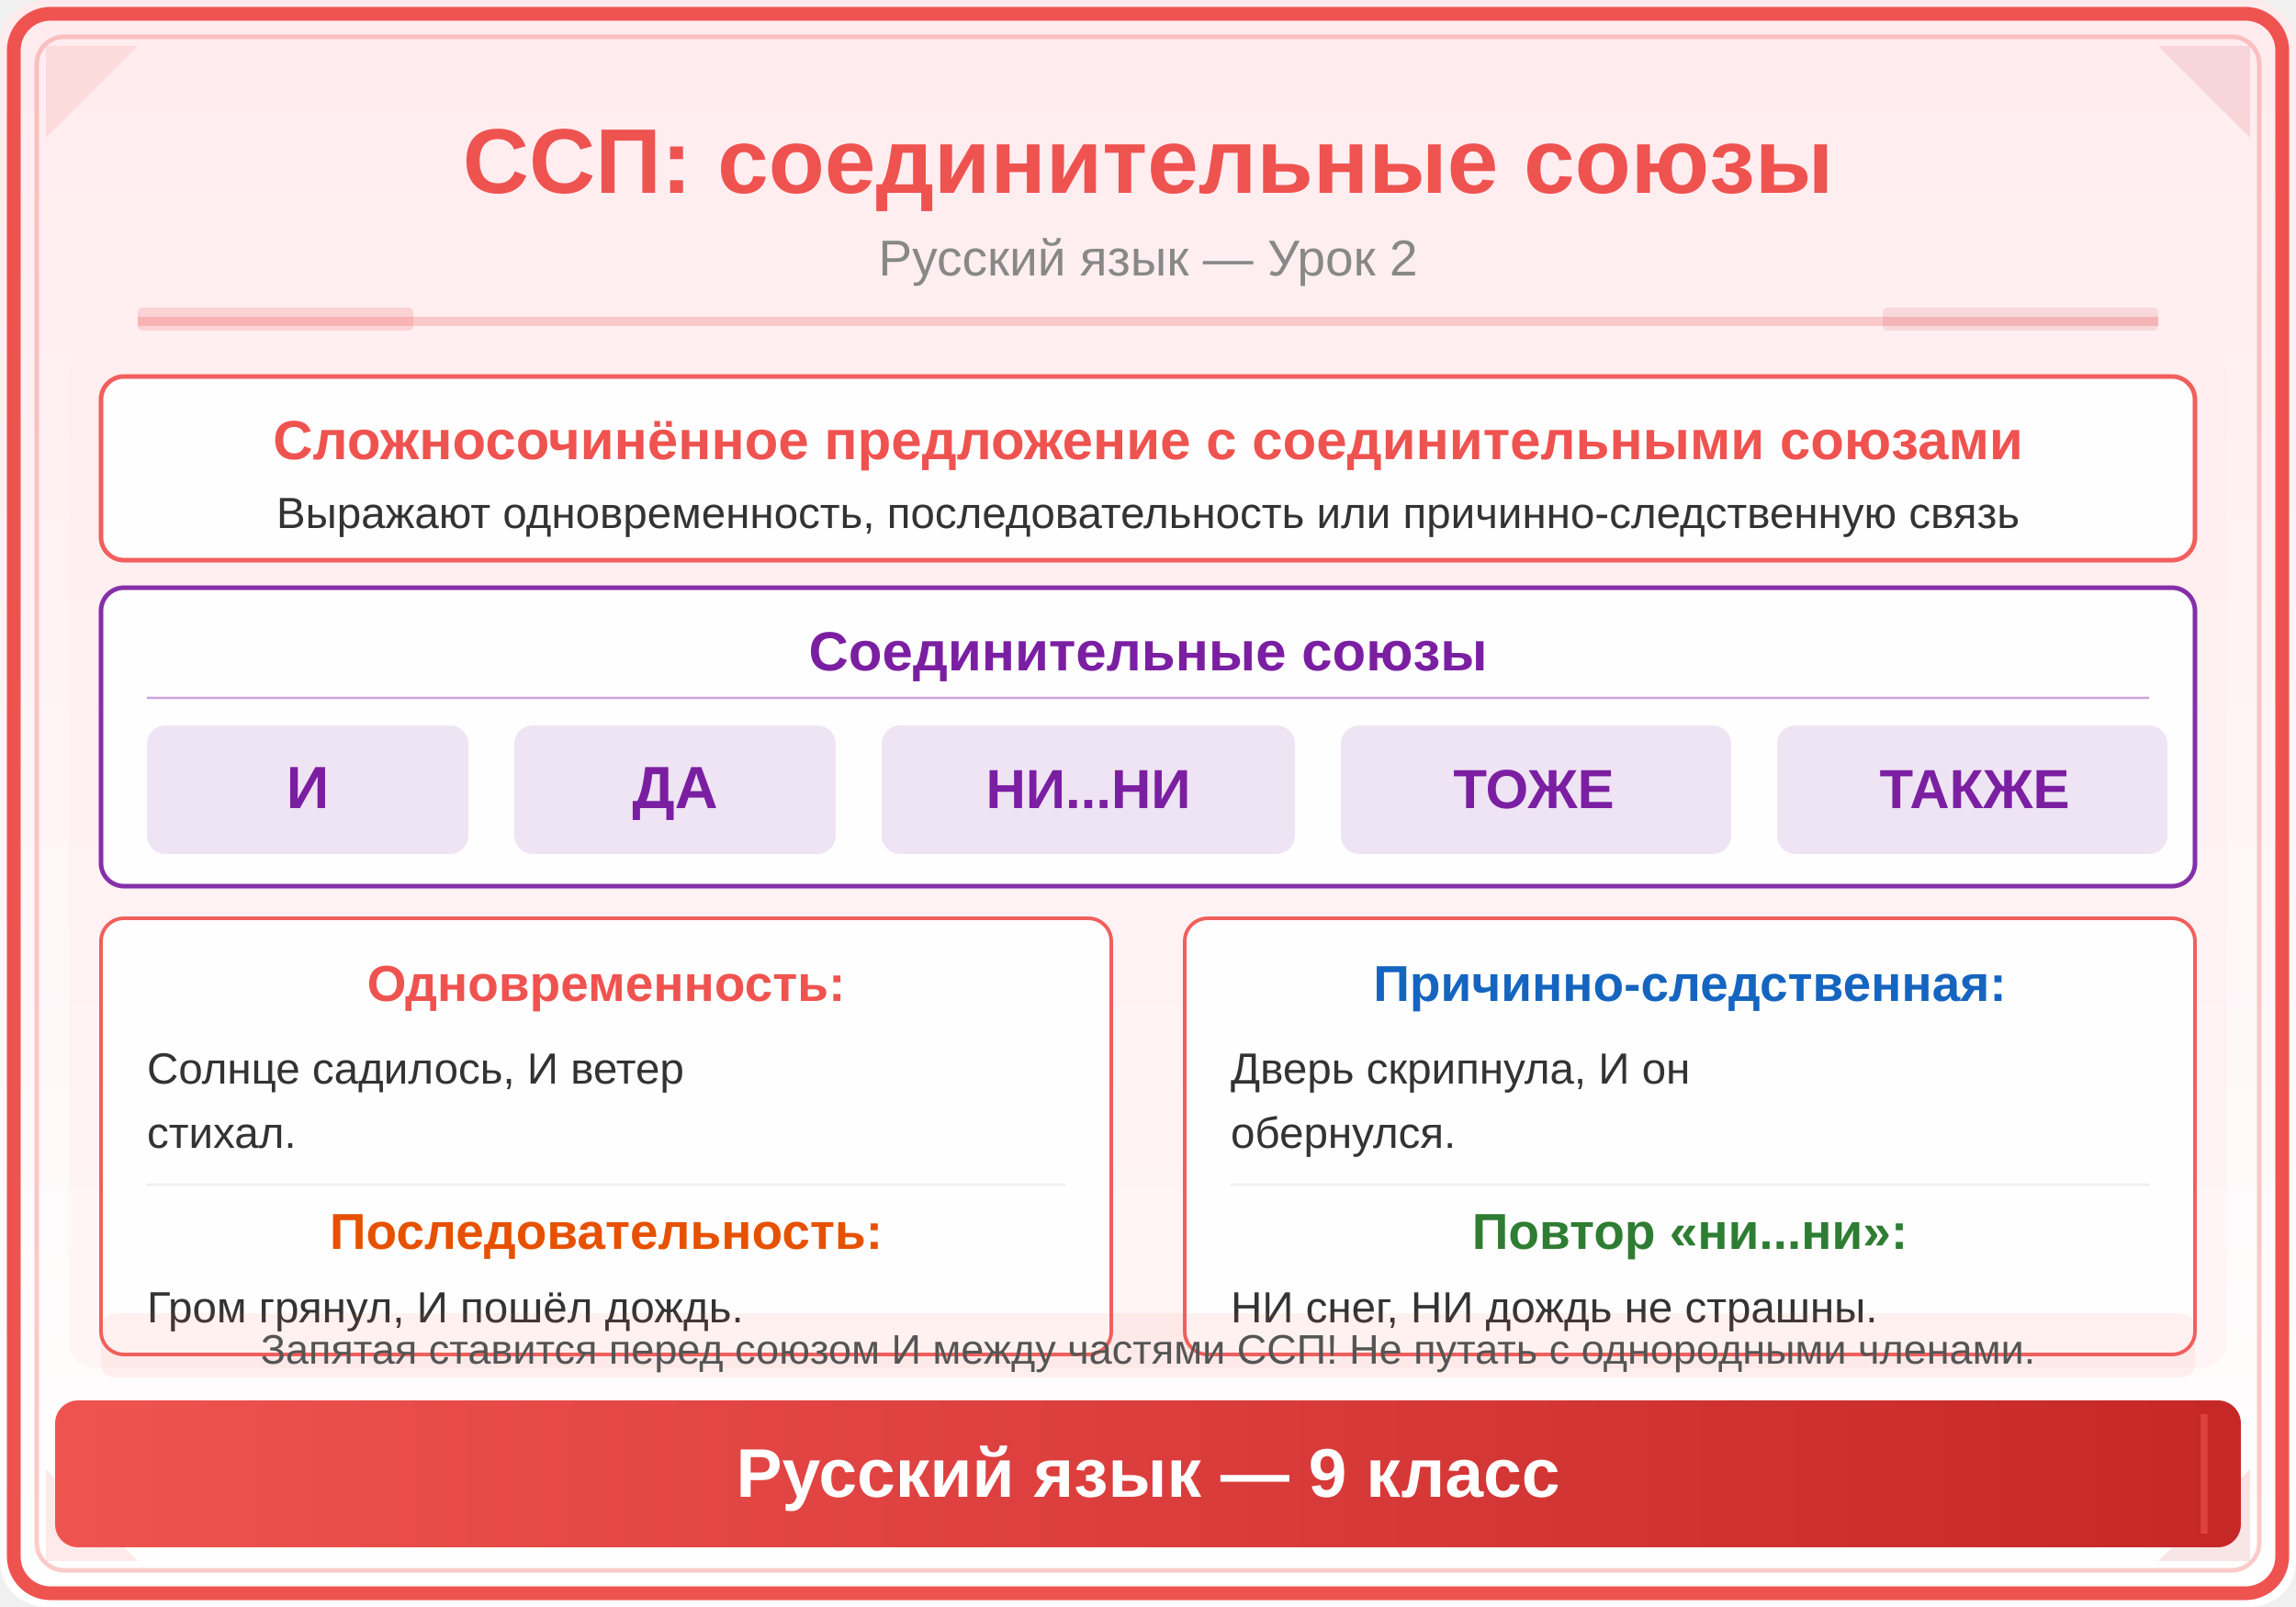
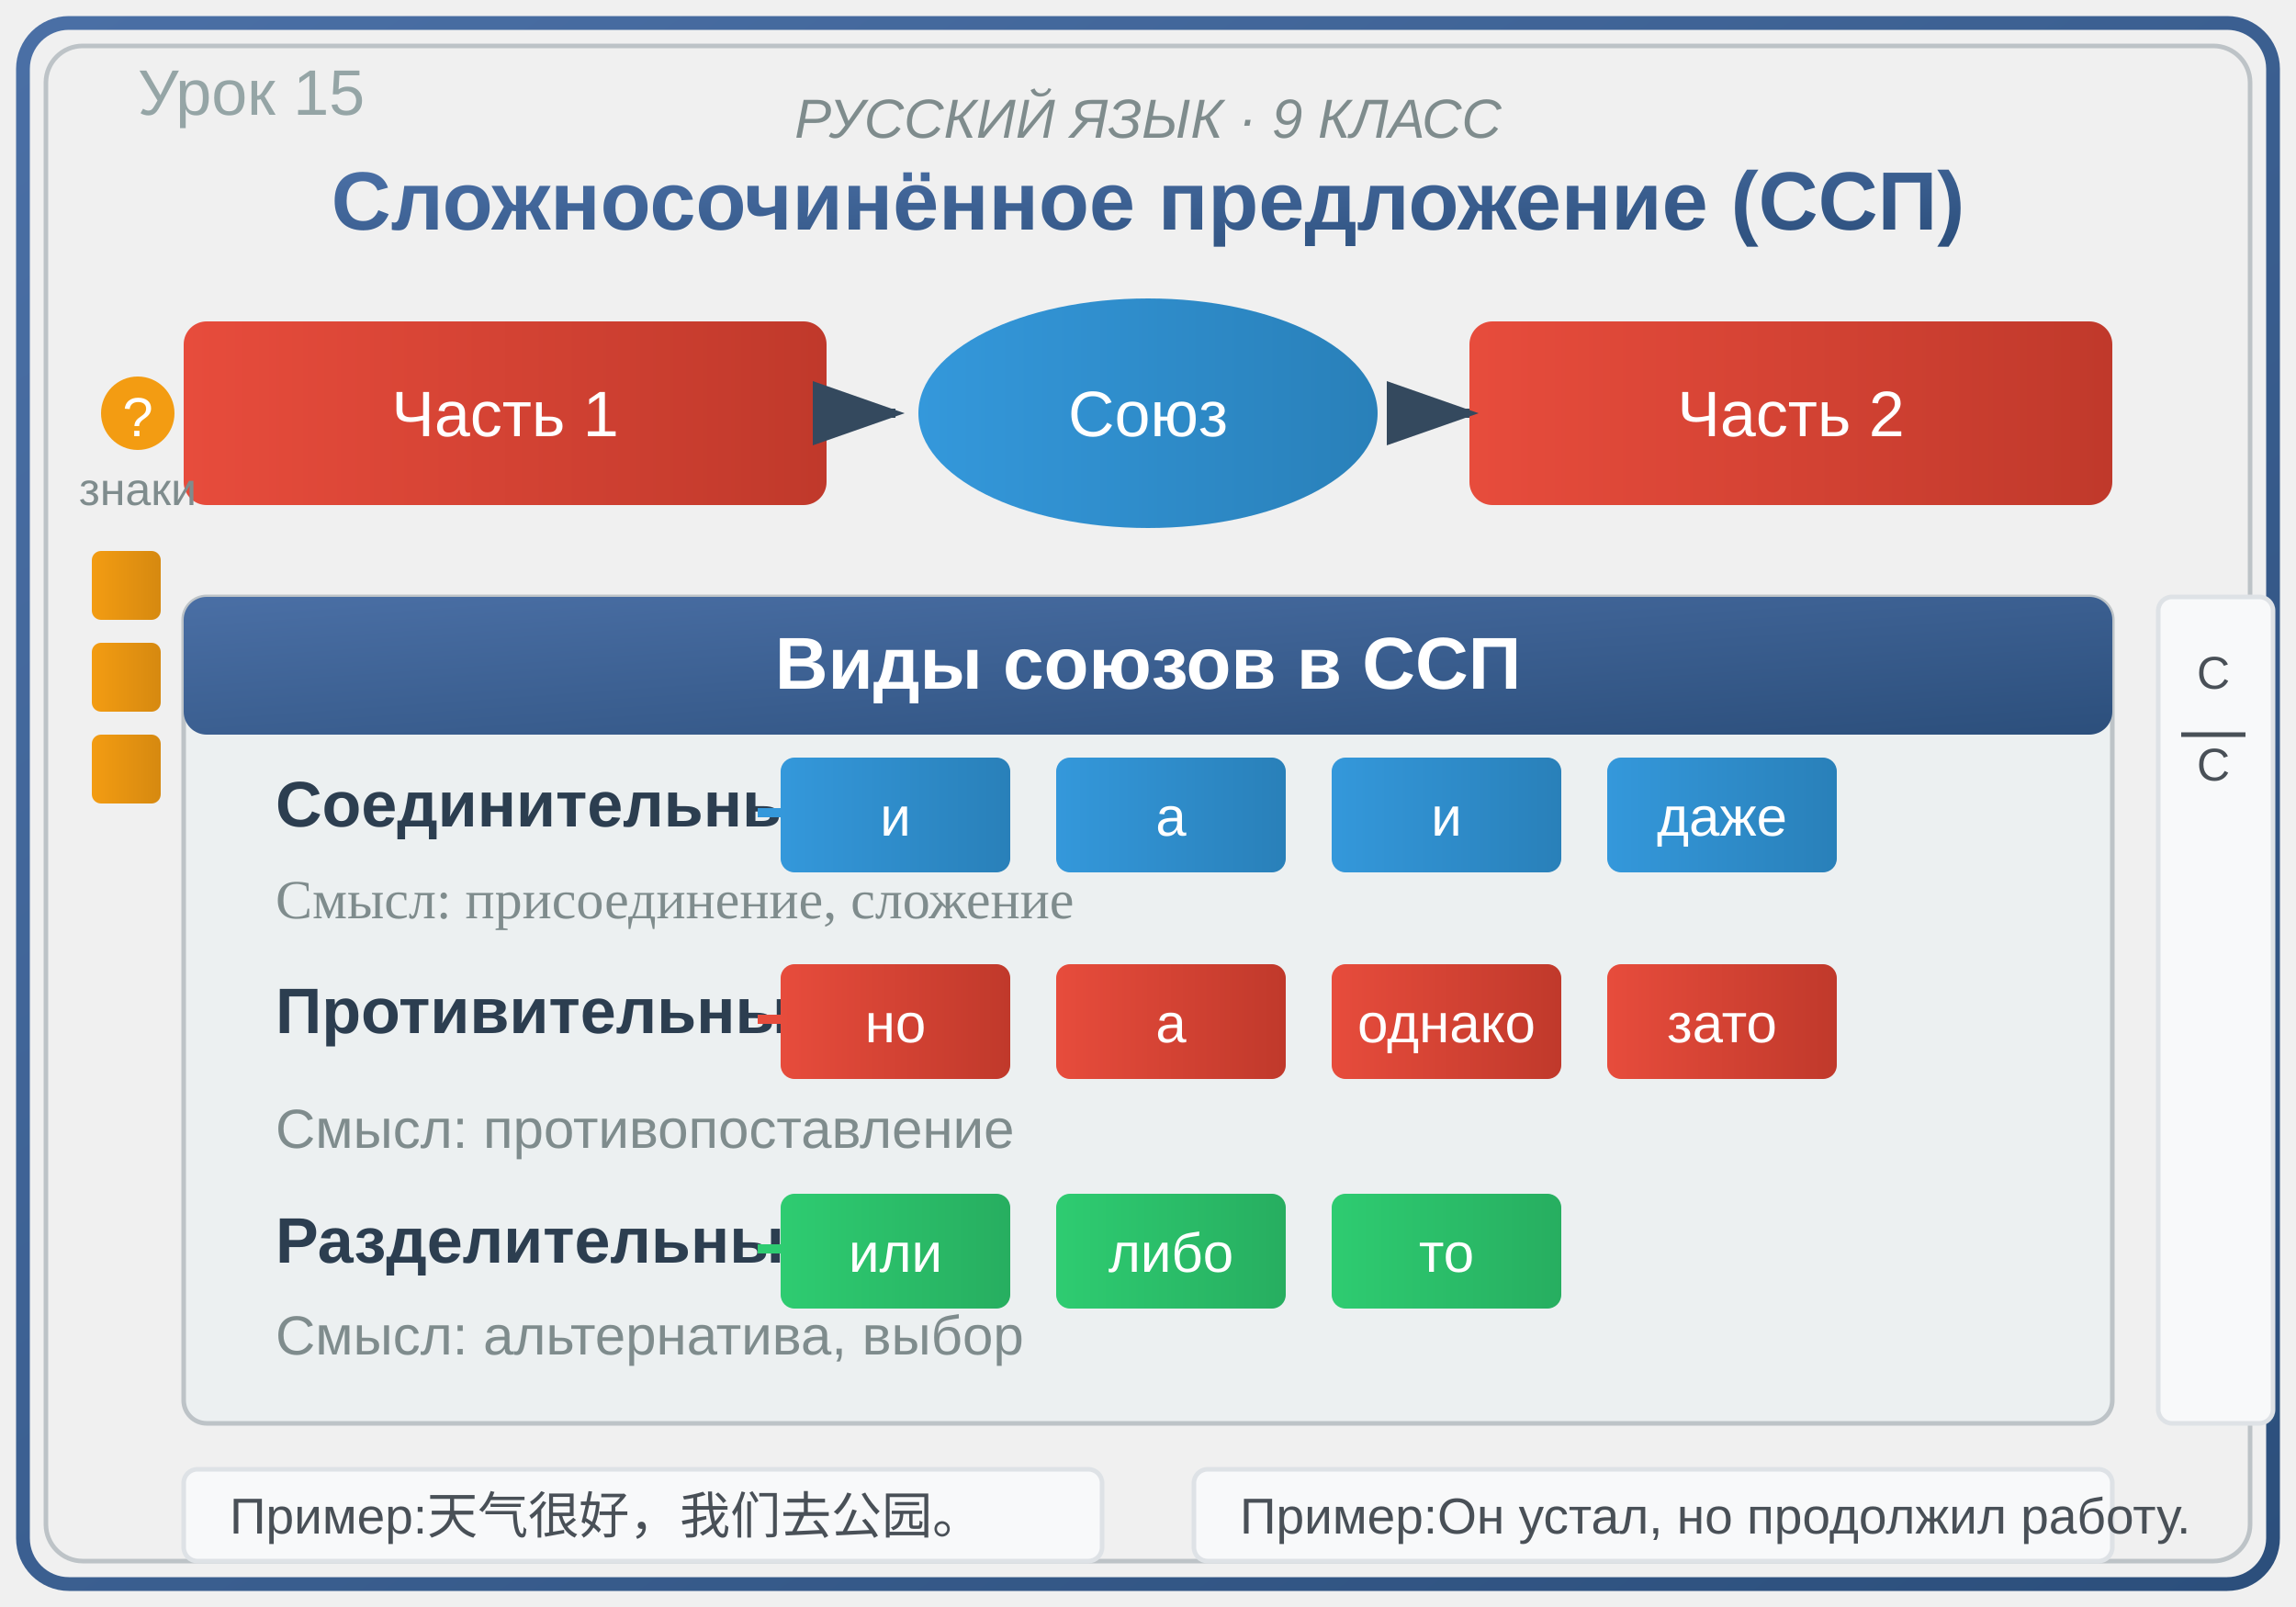
<svg xmlns="http://www.w3.org/2000/svg" viewBox="0 0 500 350">
  <defs>
-     <linearGradient id="bg" x1="0" y1="0" x2="0" y2="1">
-       <stop offset="0%" stop-color="#FFEBEE" />
-       <stop offset="100%" stop-color="#FFFFFF" />
+     <linearGradient id="grad1" x1="0%" y1="0%" x2="100%" y2="100%">
+       <stop offset="0%" style="stop-color:#4a6fa5;stop-opacity:1" />
+       <stop offset="100%" style="stop-color:#2c4f7c;stop-opacity:1" />
    </linearGradient>
-     <linearGradient id="panel" x1="0" y1="0" x2="1" y2="0">
-       <stop offset="0%" stop-color="#EF5350" />
-       <stop offset="100%" stop-color="#C62828" />
+     <linearGradient id="grad2" x1="0%" y1="0%" x2="100%" y2="0%">
+       <stop offset="0%" style="stop-color:#e74c3c;stop-opacity:1" />
+       <stop offset="100%" style="stop-color:#c0392b;stop-opacity:1" />
    </linearGradient>
-     <linearGradient id="accent" x1="0" y1="0" x2="1" y2="1">
-       <stop offset="0%" stop-color="#EF9A9A" />
-       <stop offset="100%" stop-color="#EF5350" />
+     <linearGradient id="grad3" x1="0%" y1="0%" x2="100%" y2="0%">
+       <stop offset="0%" style="stop-color:#3498db;stop-opacity:1" />
+       <stop offset="100%" style="stop-color:#2980b9;stop-opacity:1" />
+     </linearGradient>
+     <linearGradient id="grad4" x1="0%" y1="0%" x2="100%" y2="0%">
+       <stop offset="0%" style="stop-color:#2ecc71;stop-opacity:1" />
+       <stop offset="100%" style="stop-color:#27ae60;stop-opacity:1" />
+     </linearGradient>
+     <linearGradient id="grad5" x1="0%" y1="0%" x2="100%" y2="0%">
+       <stop offset="0%" style="stop-color:#f39c12;stop-opacity:1" />
+       <stop offset="100%" style="stop-color:#d68910;stop-opacity:1" />
    </linearGradient>
  </defs>
-   <rect width="500" height="350" fill="url(#bg)" rx="10" />
-   <rect x="3" y="3" width="494" height="344" rx="8" fill="none" stroke="#EF5350" stroke-width="3" />
-   <rect x="8" y="8" width="484" height="334" rx="6" fill="none" stroke="#EF5350" stroke-width="1" opacity="0.3" />
-   <polygon points="10,10 30,10 10,30" fill="#EF5350" opacity="0.12" />
-   <polygon points="490,10 470,10 490,30" fill="#C62828" opacity="0.12" />
-   <polygon points="10,340 30,340 10,320" fill="#EF5350" opacity="0.12" />
-   <polygon points="490,340 470,340 490,320" fill="#C62828" opacity="0.12" />
-   <text x="250" y="42" font-family="Arial,sans-serif" font-size="20" font-weight="bold" fill="#EF5350" text-anchor="middle">ССП: соединительные союзы</text>
-   <text x="250" y="60" font-family="Arial,sans-serif" font-size="11" fill="#888" text-anchor="middle">Русский язык — Урок 2</text>
-   <line x1="30" y1="70" x2="470" y2="70" stroke="#EF5350" stroke-width="2" opacity="0.25" />
-   <rect x="30" y="67" width="60" height="5" fill="#EF5350" opacity="0.18" rx="1" />
-   <rect x="410" y="67" width="60" height="5" fill="#C62828" opacity="0.12" rx="1" />
-   <rect x="15" y="76" width="470" height="222" rx="6" fill="#FFEBEE" opacity="0.4" />
-   <rect x="22" y="82" width="456" height="40" rx="5" fill="white" opacity="0.92" stroke="#EF5350" stroke-width="1" />
-   <text x="250" y="100" font-family="Arial,sans-serif" font-size="12" font-weight="bold" fill="#EF5350" text-anchor="middle">Сложносочинённое предложение с соединительными союзами</text>
-   <text x="250" y="115" font-family="Arial,sans-serif" font-size="9.5" fill="#333" text-anchor="middle">Выражают одновременность, последовательность или причинно-следственную связь</text>
-   <rect x="22" y="128" width="456" height="65" rx="5" fill="white" opacity="0.92" stroke="#7B1FA2" stroke-width="1" />
-   <text x="250" y="146" font-family="Arial,sans-serif" font-size="12" font-weight="bold" fill="#7B1FA2" text-anchor="middle">Соединительные союзы</text>
-   <line x1="32" y1="152" x2="468" y2="152" stroke="#7B1FA2" stroke-width="0.5" opacity="0.4" />
-   <rect x="32" y="158" width="70" height="28" rx="4" fill="#7B1FA2" opacity="0.12" />
-   <text x="67" y="176" font-family="Arial,sans-serif" font-size="13" fill="#7B1FA2" text-anchor="middle" font-weight="bold">И</text>
-   <rect x="112" y="158" width="70" height="28" rx="4" fill="#7B1FA2" opacity="0.12" />
-   <text x="147" y="176" font-family="Arial,sans-serif" font-size="13" fill="#7B1FA2" text-anchor="middle" font-weight="bold">ДА</text>
-   <rect x="192" y="158" width="90" height="28" rx="4" fill="#7B1FA2" opacity="0.12" />
-   <text x="237" y="176" font-family="Arial,sans-serif" font-size="12" fill="#7B1FA2" text-anchor="middle" font-weight="bold">НИ...НИ</text>
-   <rect x="292" y="158" width="85" height="28" rx="4" fill="#7B1FA2" opacity="0.12" />
-   <text x="334" y="176" font-family="Arial,sans-serif" font-size="12" fill="#7B1FA2" text-anchor="middle" font-weight="bold">ТОЖЕ</text>
-   <rect x="387" y="158" width="85" height="28" rx="4" fill="#7B1FA2" opacity="0.12" />
-   <text x="430" y="176" font-family="Arial,sans-serif" font-size="12" fill="#7B1FA2" text-anchor="middle" font-weight="bold">ТАКЖЕ</text>
-   <rect x="22" y="200" width="220" height="95" rx="5" fill="white" opacity="0.92" stroke="#EF5350" stroke-width="0.8" />
-   <text x="132" y="218" font-family="Arial,sans-serif" font-size="11" font-weight="bold" fill="#EF5350" text-anchor="middle">Одновременность:</text>
-   <text x="32" y="236" font-family="Arial,sans-serif" font-size="9.5" fill="#333">Солнце садилось, И ветер</text>
-   <text x="32" y="250" font-family="Arial,sans-serif" font-size="9.5" fill="#333">стихал.</text>
-   <line x1="32" y1="258" x2="232" y2="258" stroke="#eee" stroke-width="0.5" />
-   <text x="132" y="272" font-family="Arial,sans-serif" font-size="11" font-weight="bold" fill="#E65100" text-anchor="middle">Последовательность:</text>
-   <text x="32" y="288" font-family="Arial,sans-serif" font-size="9.5" fill="#333">Гром грянул, И пошёл дождь.</text>
-   <rect x="258" y="200" width="220" height="95" rx="5" fill="white" opacity="0.92" stroke="#EF5350" stroke-width="0.8" />
-   <text x="368" y="218" font-family="Arial,sans-serif" font-size="11" font-weight="bold" fill="#1565C0" text-anchor="middle">Причинно-следственная:</text>
-   <text x="268" y="236" font-family="Arial,sans-serif" font-size="9.5" fill="#333">Дверь скрипнула, И он</text>
-   <text x="268" y="250" font-family="Arial,sans-serif" font-size="9.5" fill="#333">обернулся.</text>
-   <line x1="268" y1="258" x2="468" y2="258" stroke="#eee" stroke-width="0.5" />
-   <text x="368" y="272" font-family="Arial,sans-serif" font-size="11" font-weight="bold" fill="#2E7D32" text-anchor="middle">Повтор «ни...ни»:</text>
-   <text x="268" y="288" font-family="Arial,sans-serif" font-size="9.5" fill="#333">НИ снег, НИ дождь не страшны.</text>
-   <rect x="22" y="286" width="456" height="14" rx="3" fill="#EF5350" opacity="0.08" />
-   <text x="250" y="297" font-family="Arial,sans-serif" font-size="9" fill="#555" text-anchor="middle">Запятая ставится перед союзом И между частями ССП! Не путать с однородными членами.</text>
-   <rect x="12" y="305" width="476" height="32" rx="5" fill="url(#panel)" />
-   <line x1="20" y1="308" x2="20" y2="334" stroke="#EF5350" stroke-width="1.5" opacity="0.6" />
-   <line x1="480" y1="308" x2="480" y2="334" stroke="#EF5350" stroke-width="1.5" opacity="0.6" />
-   <text x="250" y="326" font-family="Arial,sans-serif" font-size="15" text-anchor="middle" fill="white" font-weight="bold">Русский язык — 9 класс</text>
+   <rect x="5" y="5" width="490" height="340" fill="none" stroke="url(#grad1)" stroke-width="3" rx="10" ry="10" />
+   <rect x="10" y="10" width="480" height="330" fill="none" stroke="#bdc3c7" stroke-width="1" rx="8" ry="8" />
+   <text x="250" y="30" font-family="Arial, sans-serif" font-size="12" fill="#7f8c8d" text-anchor="middle" font-style="italic">РУССКИЙ ЯЗЫК · 9 КЛАСС</text>
+   <text x="250" y="50" font-family="Arial, sans-serif" font-size="18" fill="url(#grad1)" text-anchor="middle" font-weight="bold">Сложносочинённое предложение (ССП)</text>
+   <text x="30" y="25" font-family="Arial, sans-serif" font-size="14" fill="#95a5a6">Урок 15</text>
+   <rect x="40" y="70" width="140" height="40" fill="url(#grad2)" rx="5" ry="5" />
+   <text x="110" y="95" font-family="Arial, sans-serif" font-size="14" fill="white" text-anchor="middle">Часть 1</text>
+   <rect x="320" y="70" width="140" height="40" fill="url(#grad2)" rx="5" ry="5" />
+   <text x="390" y="95" font-family="Arial, sans-serif" font-size="14" fill="white" text-anchor="middle">Часть 2</text>
+   <ellipse cx="250" cy="90" rx="50" ry="25" fill="url(#grad3)" />
+   <text x="250" y="95" font-family="Arial, sans-serif" font-size="14" fill="white" text-anchor="middle">Союз</text>
+   <path d="M180 90 L195 90" stroke="#34495e" stroke-width="2" marker-end="url(#arrowhead)" />
+   <path d="M305 90 L320 90" stroke="#34495e" stroke-width="2" marker-end="url(#arrowhead)" />
+   <defs>
+     <marker id="arrowhead" markerWidth="10" markerHeight="7" refX="9" refY="3.5" orient="auto">
+       <polygon points="0 0, 10 3.5, 0 7" fill="#34495e" />
+     </marker>
+   </defs>
+   <rect x="40" y="130" width="420" height="180" fill="#ecf0f1" rx="5" ry="5" stroke="#bdc3c7" stroke-width="1" />
+   <rect x="40" y="130" width="420" height="30" fill="url(#grad1)" rx="5" ry="5" />
+   <text x="250" y="150" font-family="Arial, sans-serif" font-size="16" fill="white" text-anchor="middle" font-weight="bold">Виды союзов в ССП</text>
+   <text x="60" y="180" font-family="Arial, sans-serif" font-size="14" fill="#2c3e50" font-weight="bold">Соединительные:</text>
+   <rect x="170" y="165" width="50" height="25" fill="url(#grad3)" rx="3" ry="3" />
+   <text x="195" y="182" font-family="Arial, sans-serif" font-size="12" fill="white" text-anchor="middle">и</text>
+   <rect x="230" y="165" width="50" height="25" fill="url(#grad3)" rx="3" ry="3" />
+   <text x="255" y="182" font-family="Arial, sans-serif" font-size="12" fill="white" text-anchor="middle">а</text>
+   <rect x="290" y="165" width="50" height="25" fill="url(#grad3)" rx="3" ry="3" />
+   <text x="315" y="182" font-family="Arial, sans-serif" font-size="12" fill="white" text-anchor="middle">и</text>
+   <rect x="350" y="165" width="50" height="25" fill="url(#grad3)" rx="3" ry="3" />
+   <text x="375" y="182" font-family="Arial, sans-serif" font-size="12" fill="white" text-anchor="middle">даже</text>
+   <text x="60" y="200" font="Arial, sans-serif" font-size="12" fill="#7f8c8d">Смысл: присоединение, сложение</text>
+   <text x="60" y="225" font-family="Arial, sans-serif" font-size="14" fill="#2c3e50" font-weight="bold">Противительные:</text>
+   <rect x="170" y="210" width="50" height="25" fill="url(#grad2)" rx="3" ry="3" />
+   <text x="195" y="227" font-family="Arial, sans-serif" font-size="12" fill="white" text-anchor="middle">но</text>
+   <rect x="230" y="210" width="50" height="25" fill="url(#grad2)" rx="3" ry="3" />
+   <text x="255" y="227" font-family="Arial, sans-serif" font-size="12" fill="white" text-anchor="middle">а</text>
+   <rect x="290" y="210" width="50" height="25" fill="url(#grad2)" rx="3" ry="3" />
+   <text x="315" y="227" font-family="Arial, sans-serif" font-size="12" fill="white" text-anchor="middle">однако</text>
+   <rect x="350" y="210" width="50" height="25" fill="url(#grad2)" rx="3" ry="3" />
+   <text x="375" y="227" font-family="Arial, sans-serif" font-size="12" fill="white" text-anchor="middle">зато</text>
+   <text x="60" y="250" font-family="Arial, sans-serif" font-size="12" fill="#7f8c8d">Смысл: противопоставление</text>
+   <text x="60" y="275" font-family="Arial, sans-serif" font-size="14" fill="#2c3e50" font-weight="bold">Разделительные:</text>
+   <rect x="170" y="260" width="50" height="25" fill="url(#grad4)" rx="3" ry="3" />
+   <text x="195" y="277" font-family="Arial, sans-serif" font-size="12" fill="white" text-anchor="middle">или</text>
+   <rect x="230" y="260" width="50" height="25" fill="url(#grad4)" rx="3" ry="3" />
+   <text x="255" y="277" font-family="Arial, sans-serif" font-size="12" fill="white" text-anchor="middle">либо</text>
+   <rect x="290" y="260" width="50" height="25" fill="url(#grad4)" rx="3" ry="3" />
+   <text x="315" y="277" font-family="Arial, sans-serif" font-size="12" fill="white" text-anchor="middle">то</text>
+   <text x="60" y="295" font-family="Arial, sans-serif" font-size="12" fill="#7f8c8d">Смысл: альтернатива, выбор</text>
+   <rect x="40" y="320" width="200" height="20" fill="#f8f9fa" stroke="#dee2e6" stroke-width="1" rx="3" ry="3" />
+   <text x="50" y="334" font-family="Arial, sans-serif" font-size="11" fill="#495057">Пример:天气很好，我们去公园。</text>
+   <rect x="260" y="320" width="200" height="20" fill="#f8f9fa" stroke="#dee2e6" stroke-width="1" rx="3" ry="3" />
+   <text x="270" y="334" font-family="Arial, sans-serif" font-size="11" fill="#495057">Пример:Он устал, но продолжил работу.</text>
+   <circle cx="30" cy="90" r="8" fill="#f39c12" />
+   <text x="30" y="95" font-family="Arial, sans-serif" font-size="12" fill="white" text-anchor="middle">?</text>
+   <text x="30" y="110" font-family="Arial, sans-serif" font-size="10" fill="#7f8c8d" text-anchor="middle">знаки</text>
+   <rect x="20" y="120" width="15" height="15" fill="url(#grad5)" rx="2" ry="2" />
+   <rect x="20" y="140" width="15" height="15" fill="url(#grad5)" rx="2" ry="2" />
+   <rect x="20" y="160" width="15" height="15" fill="url(#grad5)" rx="2" ry="2" />
+   <path d="M170 177 L165 177" stroke="#3498db" stroke-width="2" />
+   <path d="M170 222 L165 222" stroke="#e74c3c" stroke-width="2" />
+   <path d="M170 272 L165 272" stroke="#2ecc71" stroke-width="2" />
+   <rect x="470" y="130" width="25" height="180" fill="#f8f9fa" stroke="#dee2e6" stroke-width="1" rx="3" ry="3" />
+   <text x="482" y="150" font-family="Arial, sans-serif" font-size="10" fill="#495057" text-anchor="middle">С</text>
+   <text x="482" y="170" font-family="Arial, sans-serif" font-size="10" fill="#495057" text-anchor="middle">С</text>
+   <line x1="475" y1="160" x2="489" y2="160" stroke="#495057" stroke-width="1" />
</svg>
